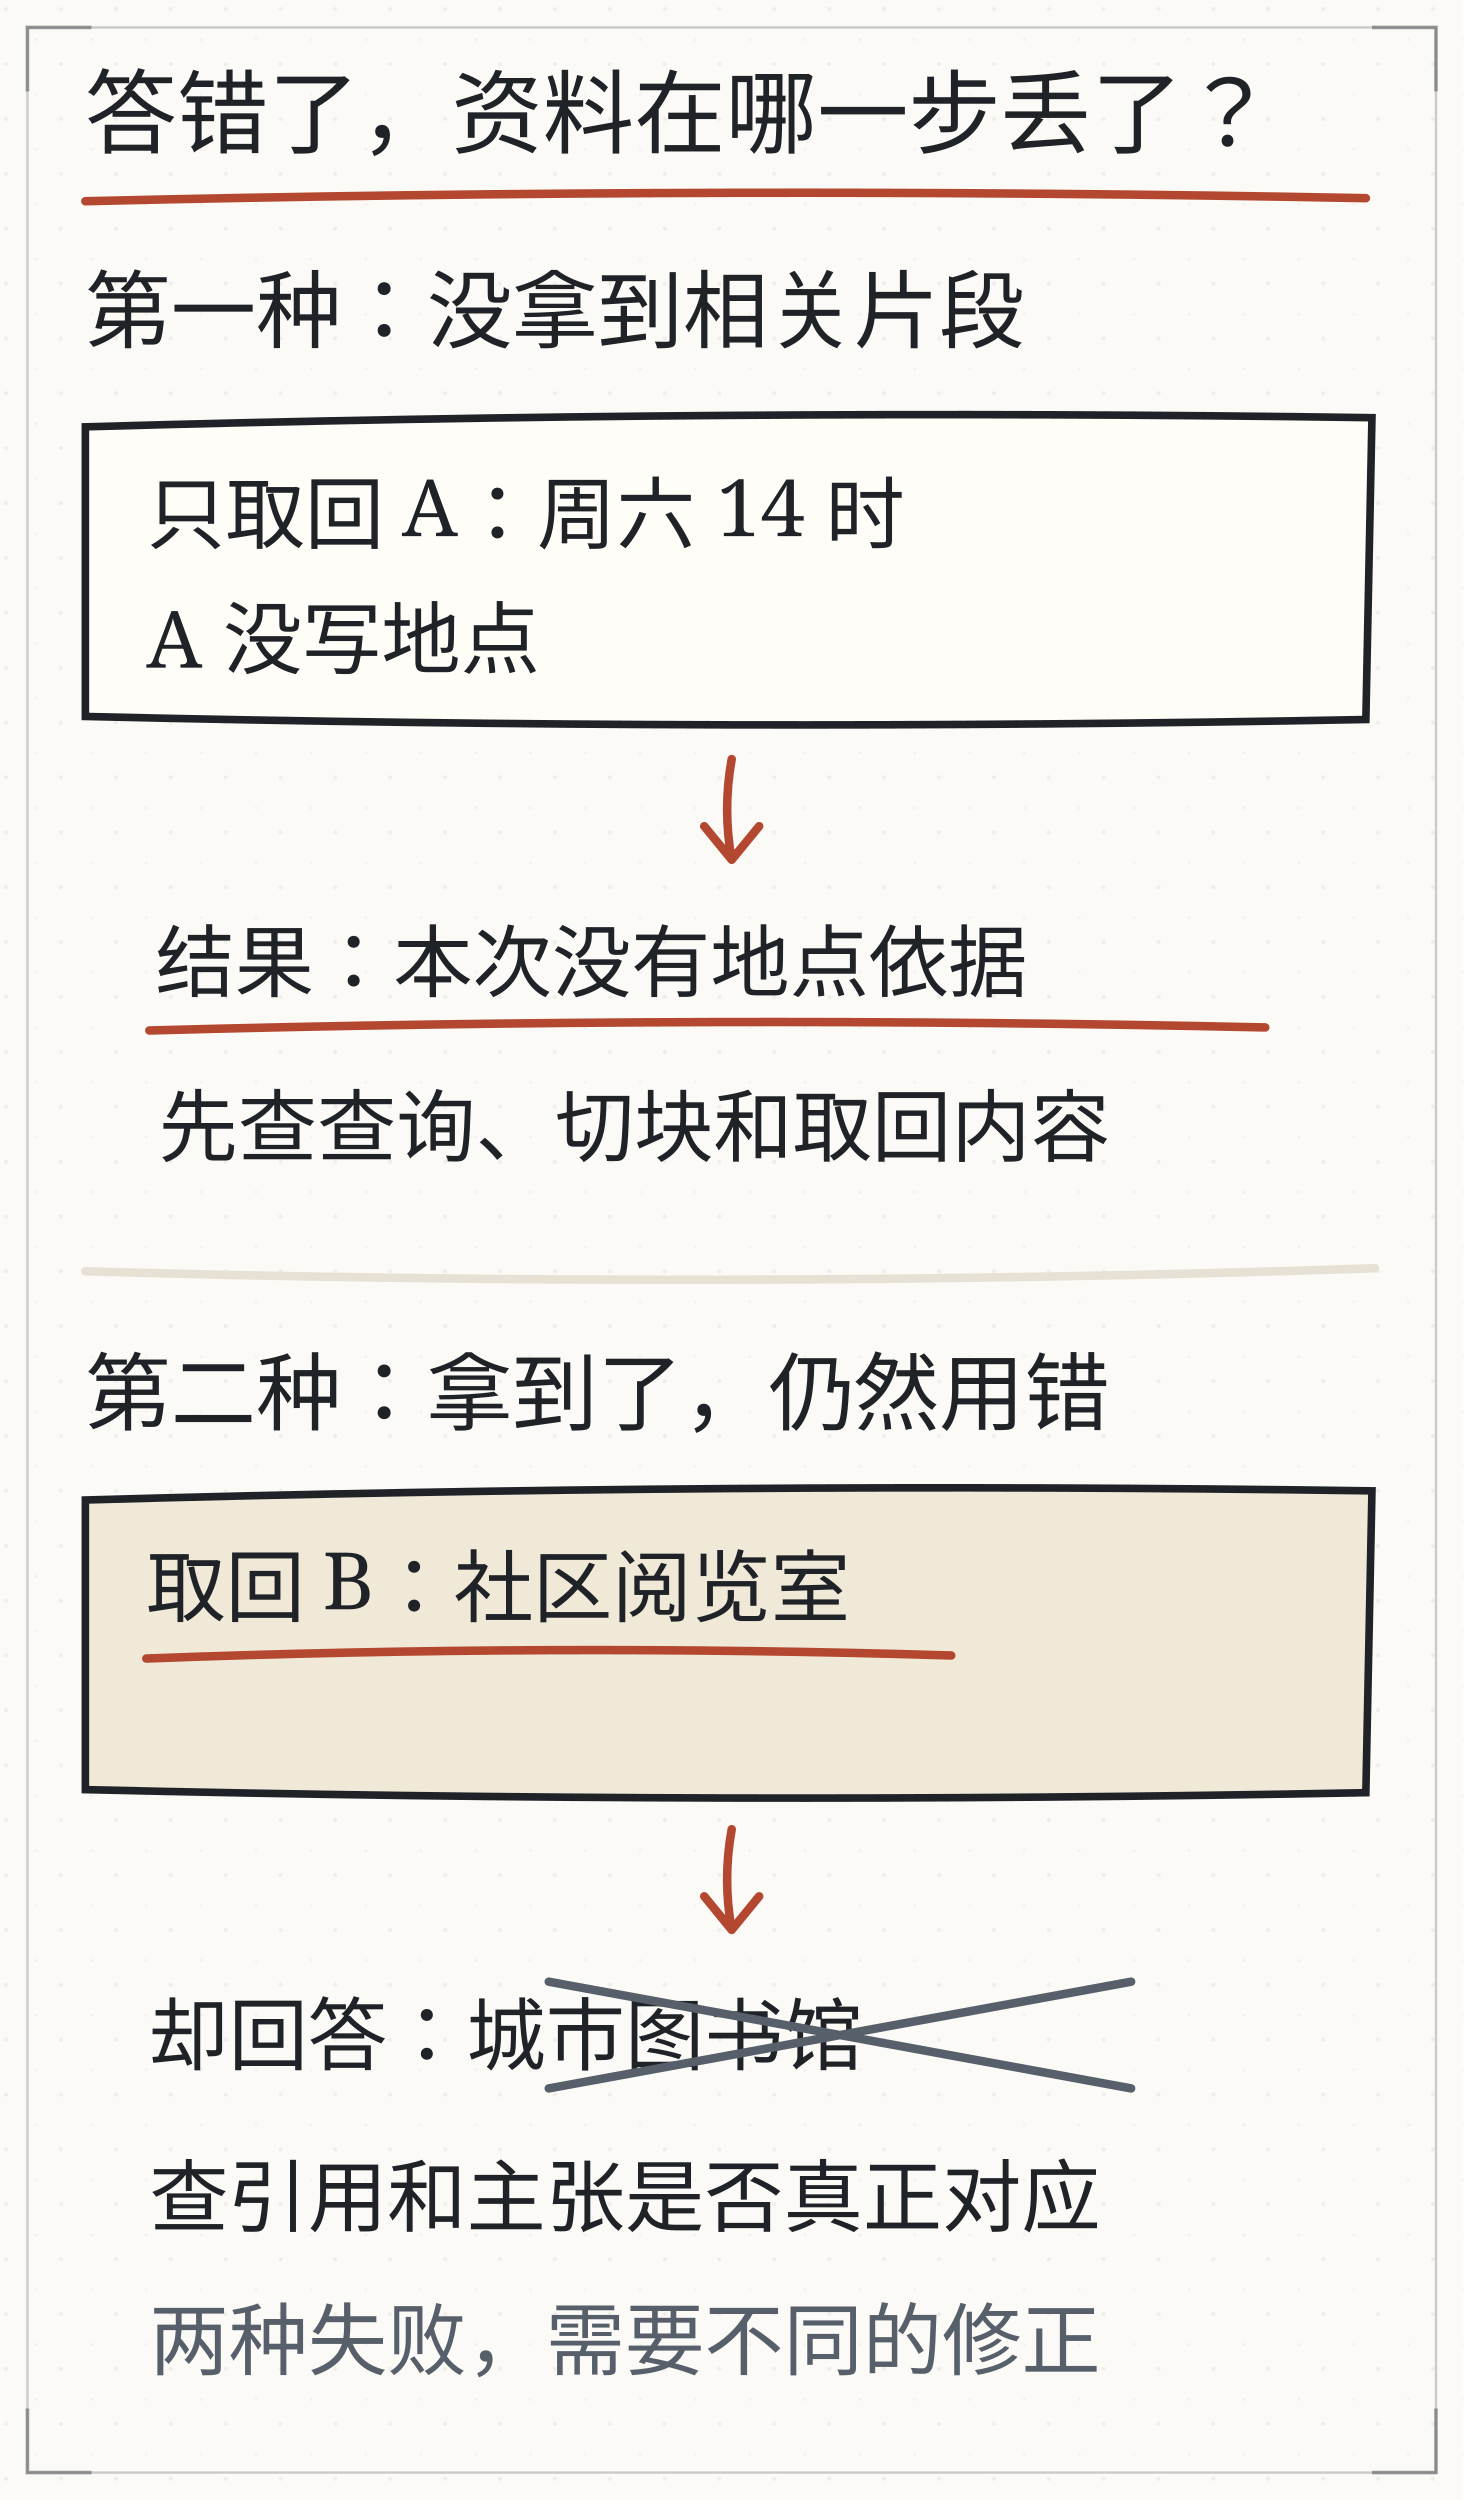
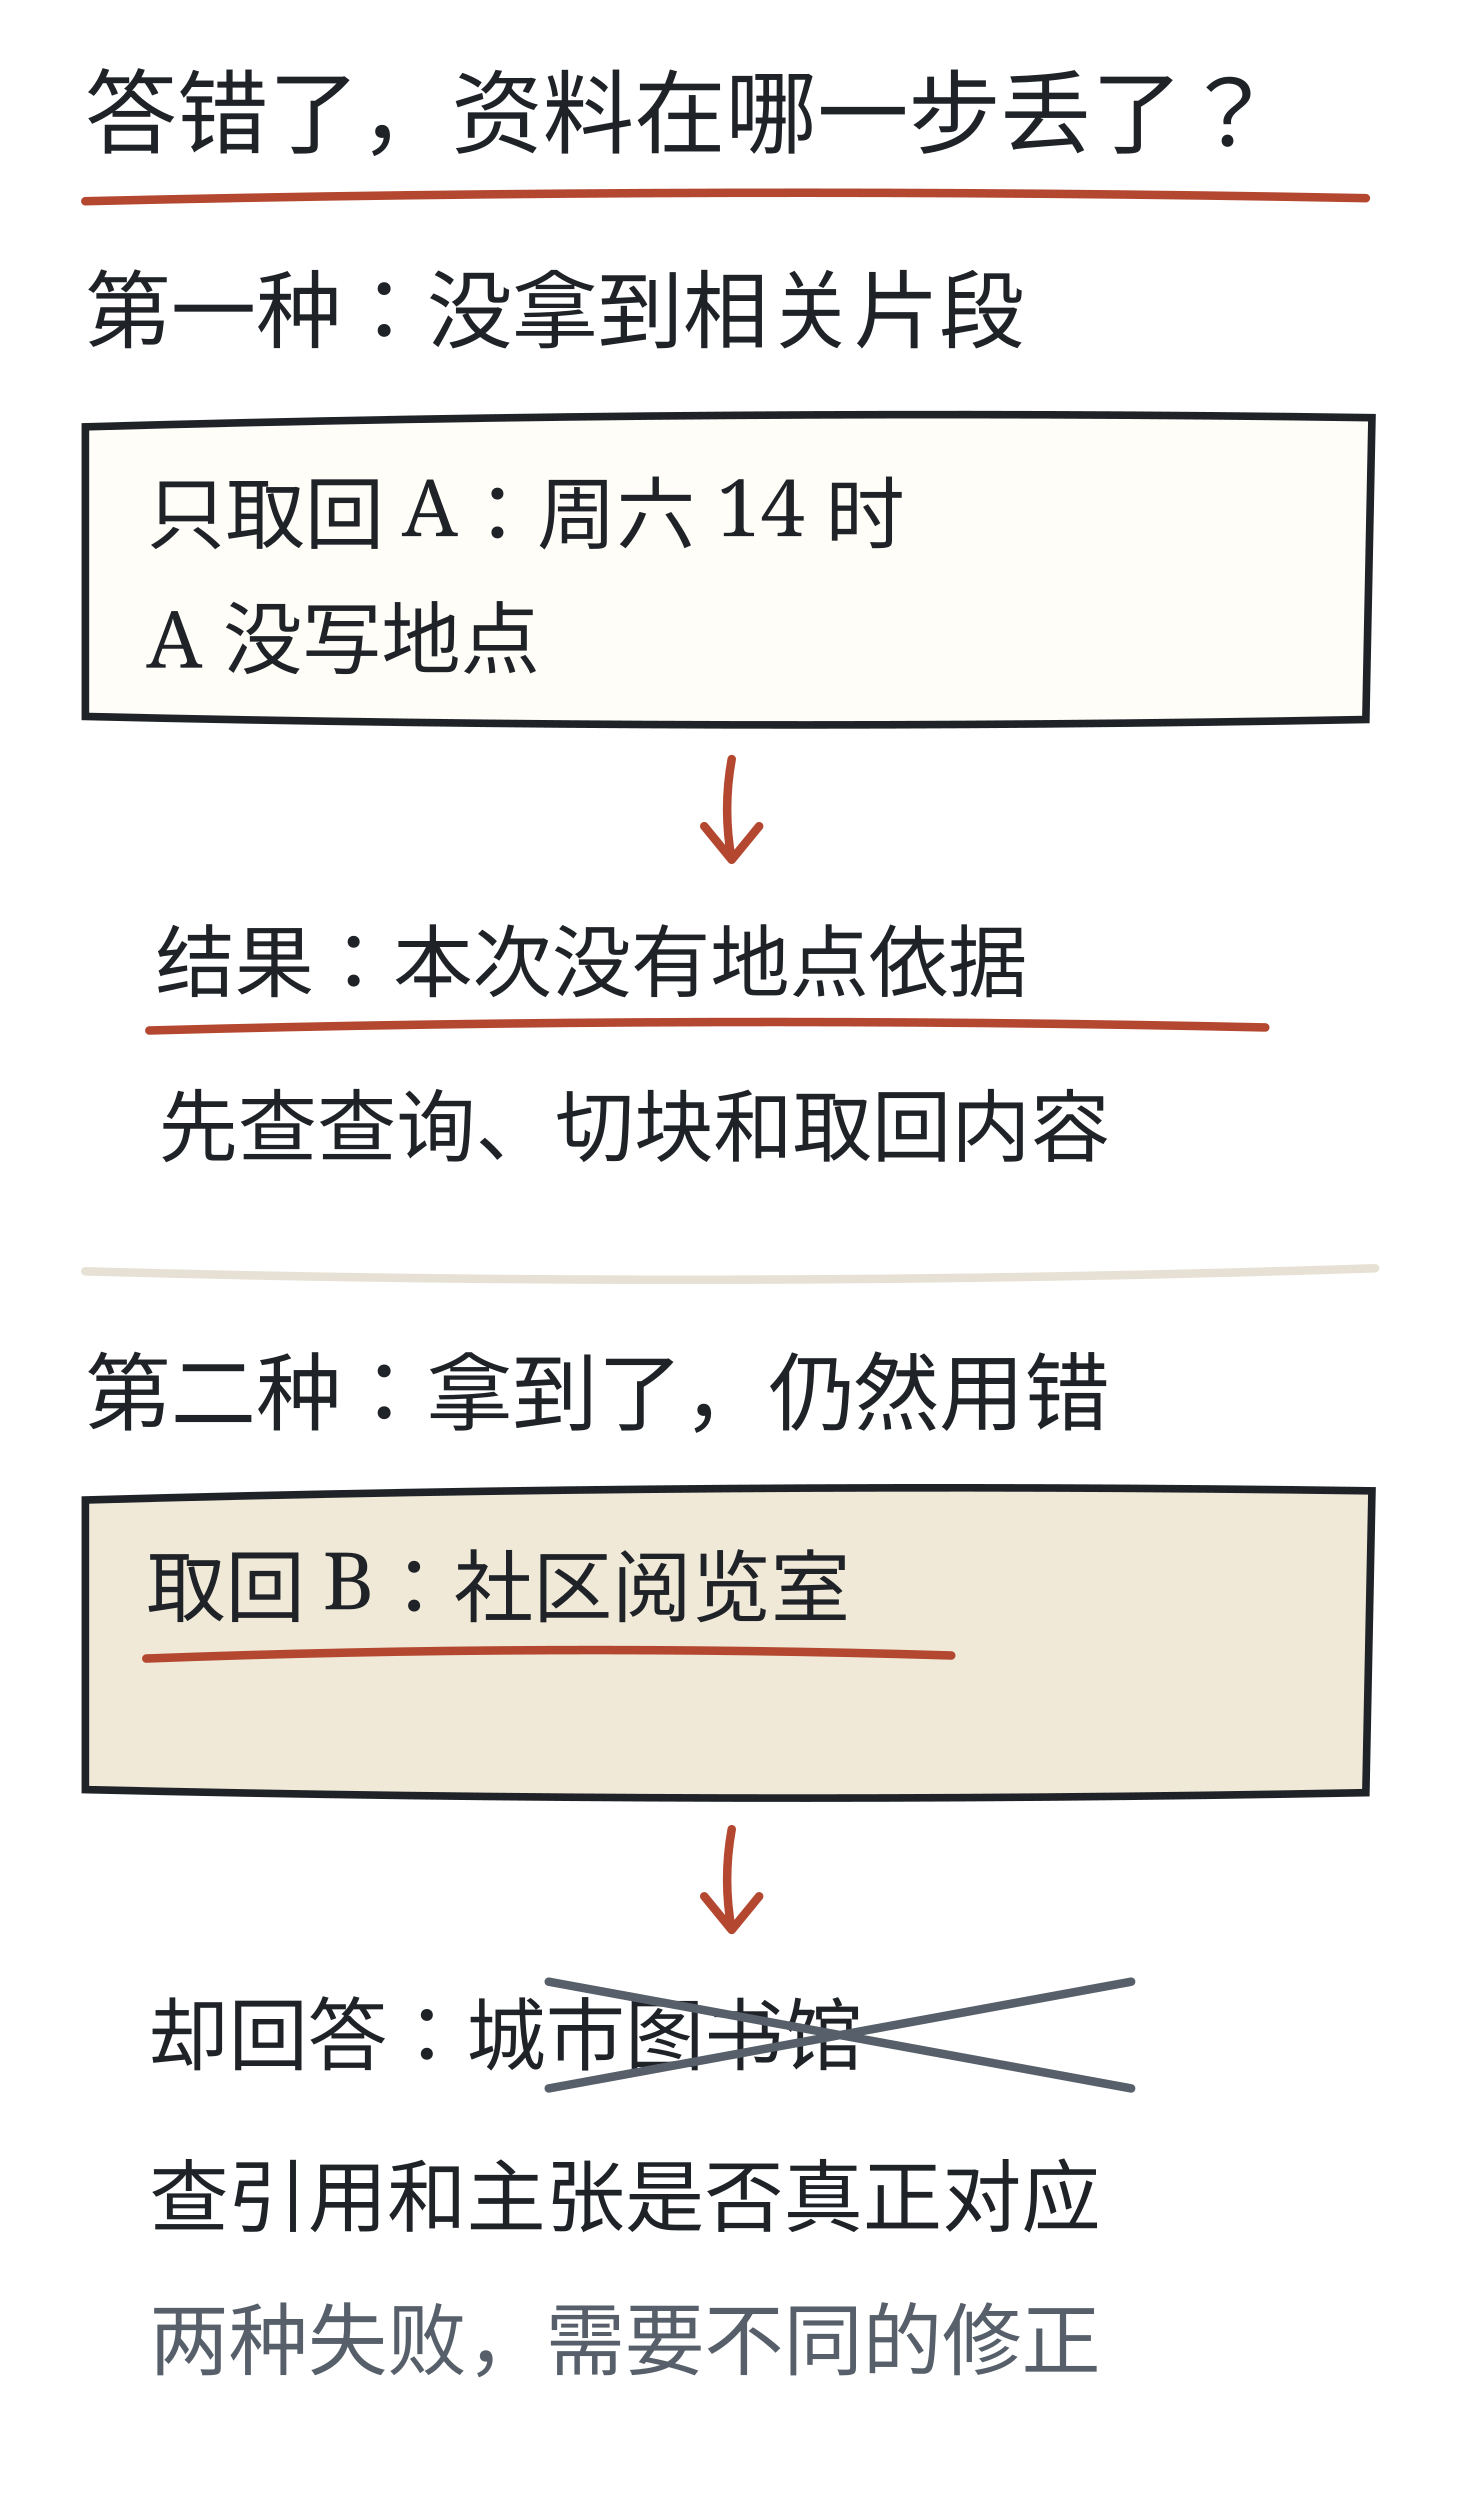
<svg xmlns="http://www.w3.org/2000/svg" width="480" height="820" viewBox="0 0 480 820" role="img" aria-labelledby="title desc">
-   <defs>
-     <pattern id="figure-grain" width="18" height="18" patternUnits="userSpaceOnUse">
-       <circle cx="2" cy="3" r=".7" fill="#1f2328" opacity=".16" />
-       <circle cx="12" cy="13" r=".55" fill="#1f2328" opacity=".11" />
-     </pattern>
-   </defs>
-   <rect width="480" height="820" fill="#fbfaf6" />
-   <rect width="480" height="820" fill="url(#figure-grain)" opacity=".34" />
-   <rect x="9" y="9" width="462" height="802" fill="none" stroke="#1f2328" stroke-width=".8" opacity=".22" />
-   <path d="M9 30 V9 H30 M450 9 H471 V30 M9 790 V811 H30 M450 811 H471 V790" fill="none" stroke="#1f2328" stroke-width="1.2" opacity=".38" />
  <g font-family="'Noto Serif SC','Source Han Serif SC','Songti SC','SimSun',serif">
    <text x="28" y="48" font-size="30" fill="#1f2328">答错了，资料在哪一步丢了？</text>
    <path d="M28 66 Q238 61 448 65" fill="none" stroke="#B4472F" stroke-width="2.8" stroke-linecap="round" stroke-linejoin="round" />
    <text x="28" y="112" font-size="28" fill="#1f2328">第一种：没拿到相关片段</text>
    <path d="M28 140 Q239 134 450 137 L448 236 Q239 240 28 235Z" fill="#fffdf8" stroke="#1f2328" stroke-width="2.5" />
    <text x="48" y="178" font-size="26" fill="#1f2328">只取回 A：周六 14 时</text>
    <text x="48" y="219" font-size="26" fill="#1f2328">A 没写地点</text>
    <path d="M240 249 Q237 265.5 240 282 M231 271 L240 282 L249 271" fill="none" stroke="#B4472F" stroke-width="2.8" stroke-linecap="round" stroke-linejoin="round" />
    <text x="51" y="325" font-size="26" fill="#1f2328">结果：本次没有地点依据</text>
    <path d="M49 338 Q232 333 415 337" fill="none" stroke="#B4472F" stroke-width="2.8" stroke-linecap="round" stroke-linejoin="round" />
    <text x="52" y="379" font-size="26" fill="#1f2328">先查查询、切块和取回内容</text>
    <path d="M28 417 Q240 423 451 416" fill="none" stroke="#e6e1d4" stroke-width="2.8" stroke-linecap="round" stroke-linejoin="round" />
    <text x="28" y="467" font-size="28" fill="#1f2328">第二种：拿到了，仍然用错</text>
    <path d="M28 492 Q239 486 450 489 L448 588 Q239 592 28 587Z" fill="#f0e9d8" stroke="#1f2328" stroke-width="2.5" />
    <text x="48" y="530" font-size="26" fill="#1f2328">取回 B：社区阅览室</text>
    <path d="M48 544 Q180 539 312 543" fill="none" stroke="#B4472F" stroke-width="2.8" stroke-linecap="round" stroke-linejoin="round" />
    <path d="M240 600 Q237 616.5 240 633 M231 622 L240 633 L249 622" fill="none" stroke="#B4472F" stroke-width="2.8" stroke-linecap="round" stroke-linejoin="round" />
    <text x="49" y="677" font-size="26" fill="#1f2328">却回答：城市图书馆</text>
    <path d="M180 650 L371 685 M180 685 L371 650" fill="none" stroke="#57606a" stroke-width="2.8" stroke-linecap="round" stroke-linejoin="round" />
    <text x="49" y="730" font-size="26" fill="#1f2328">查引用和主张是否真正对应</text>
    <text x="49" y="777" font-size="26" fill="#57606a">两种失败，需要不同的修正</text>
  </g>
</svg>
